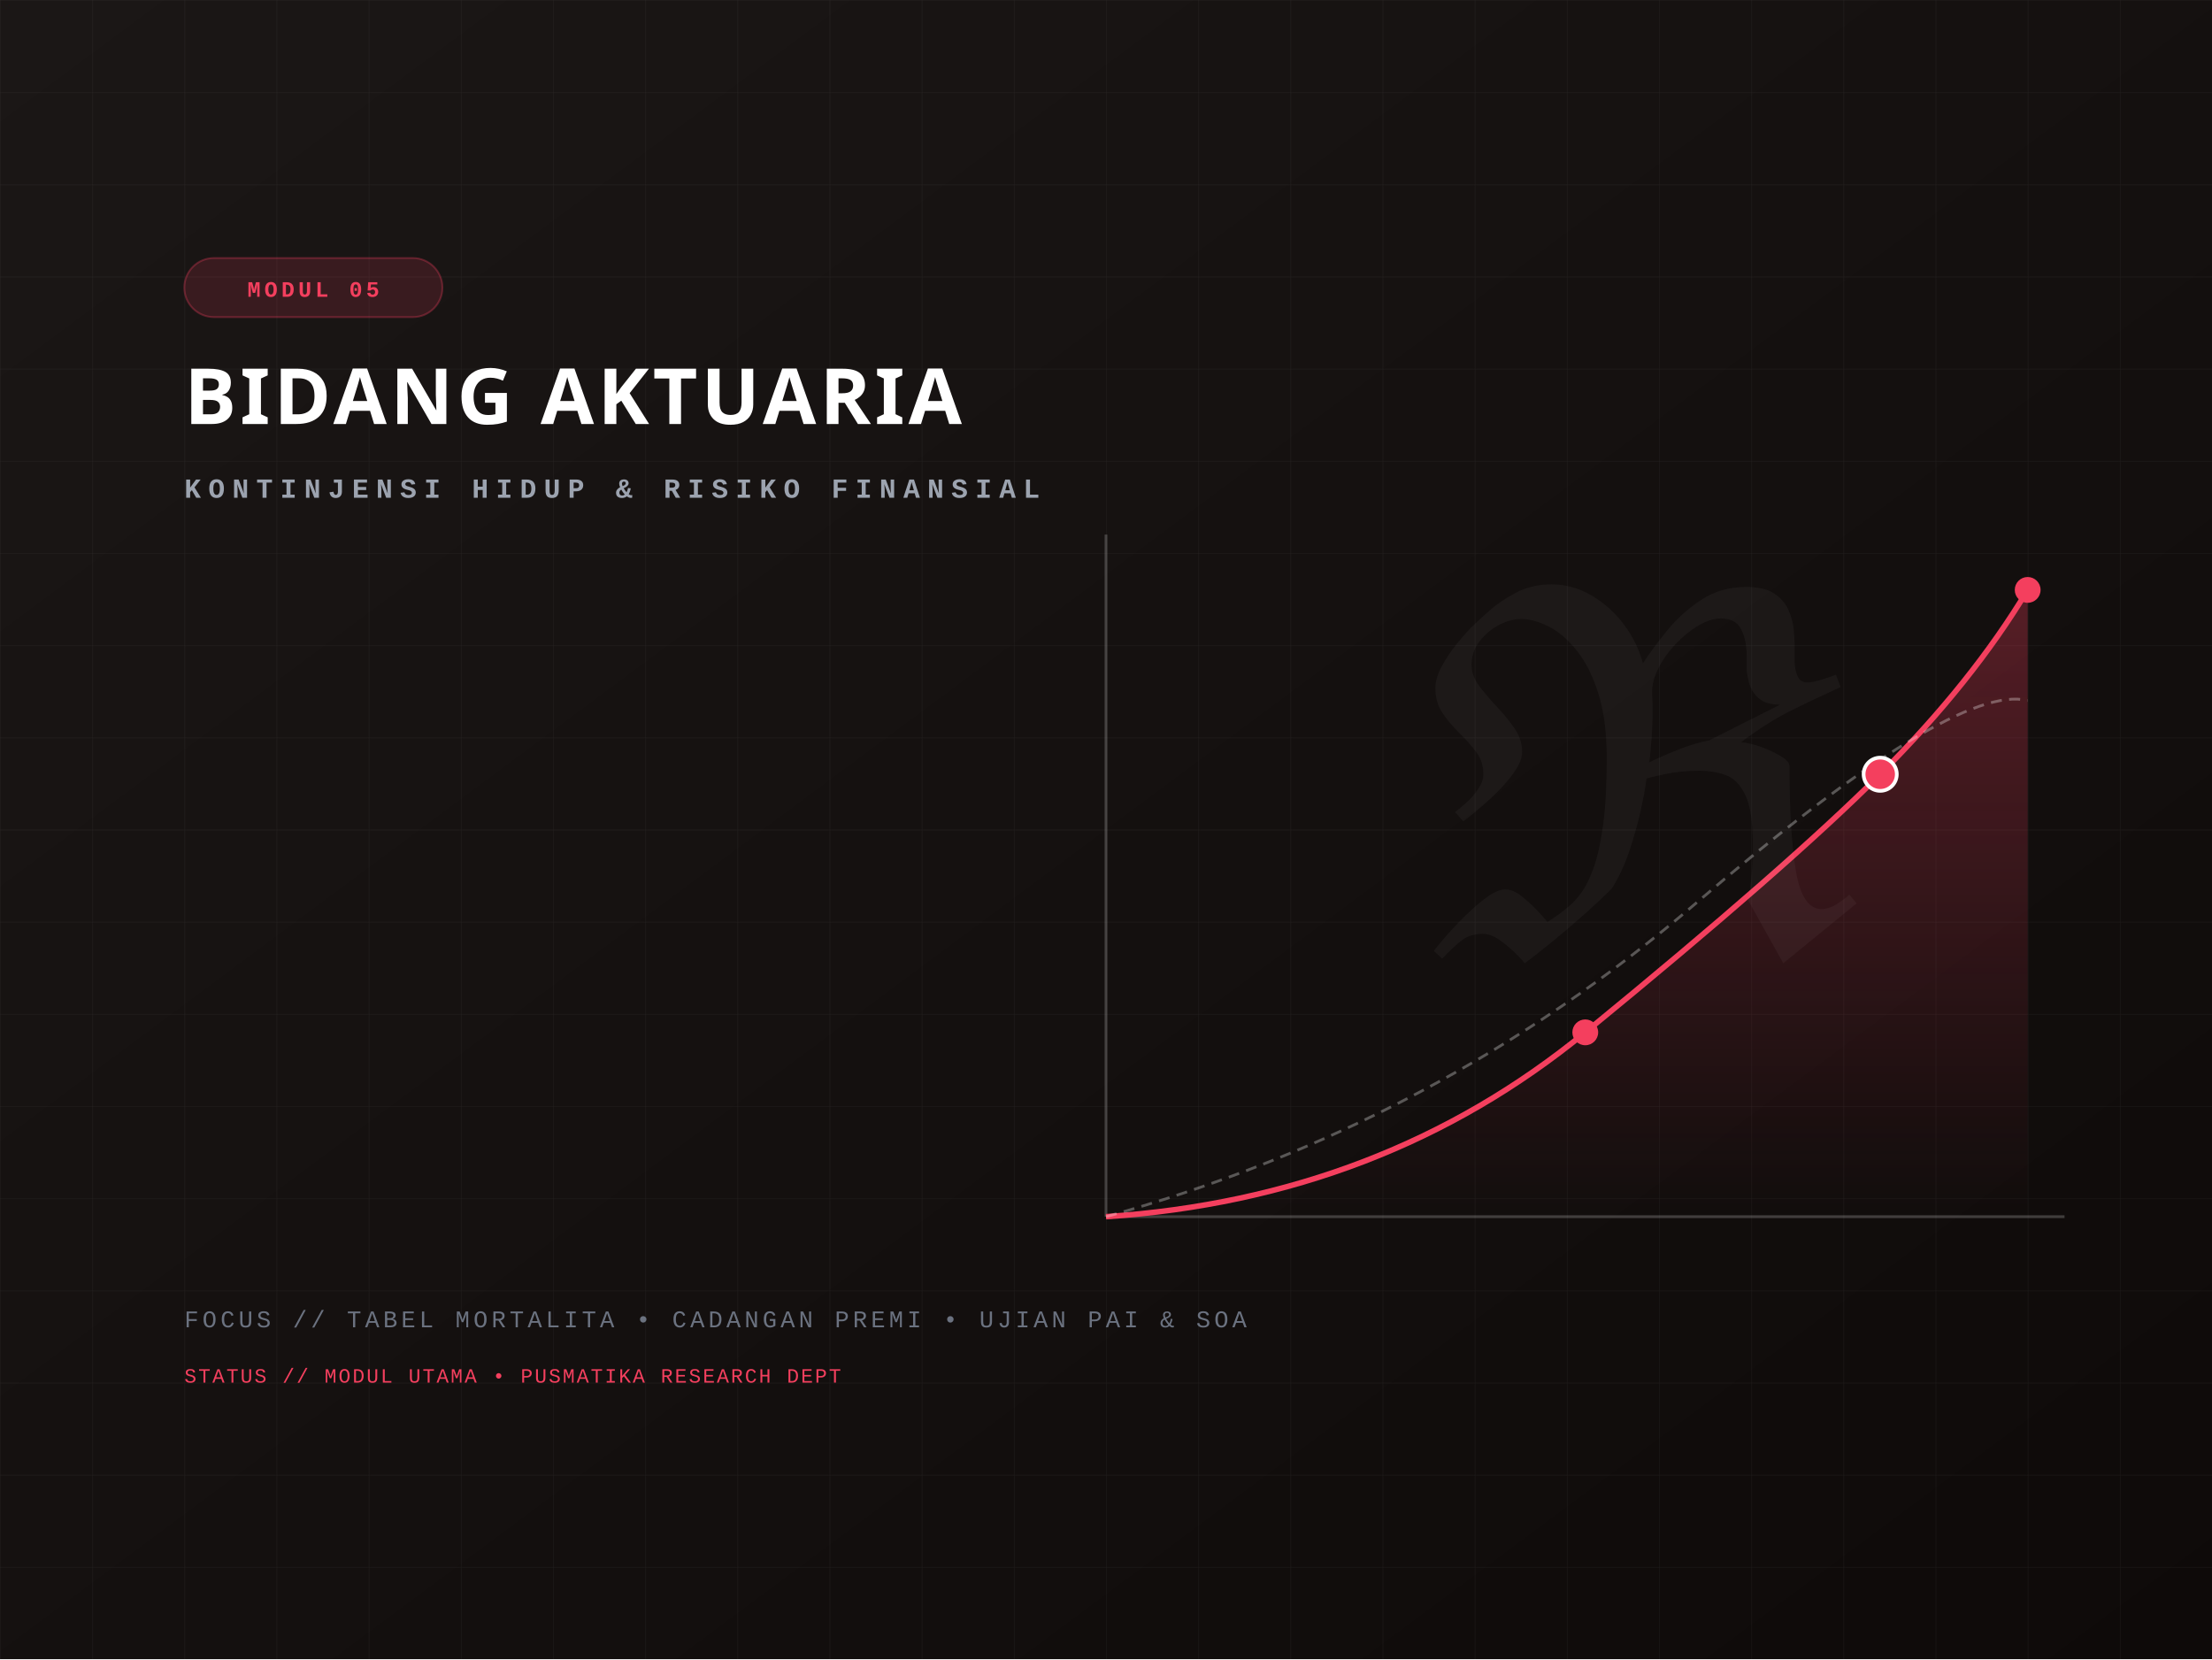
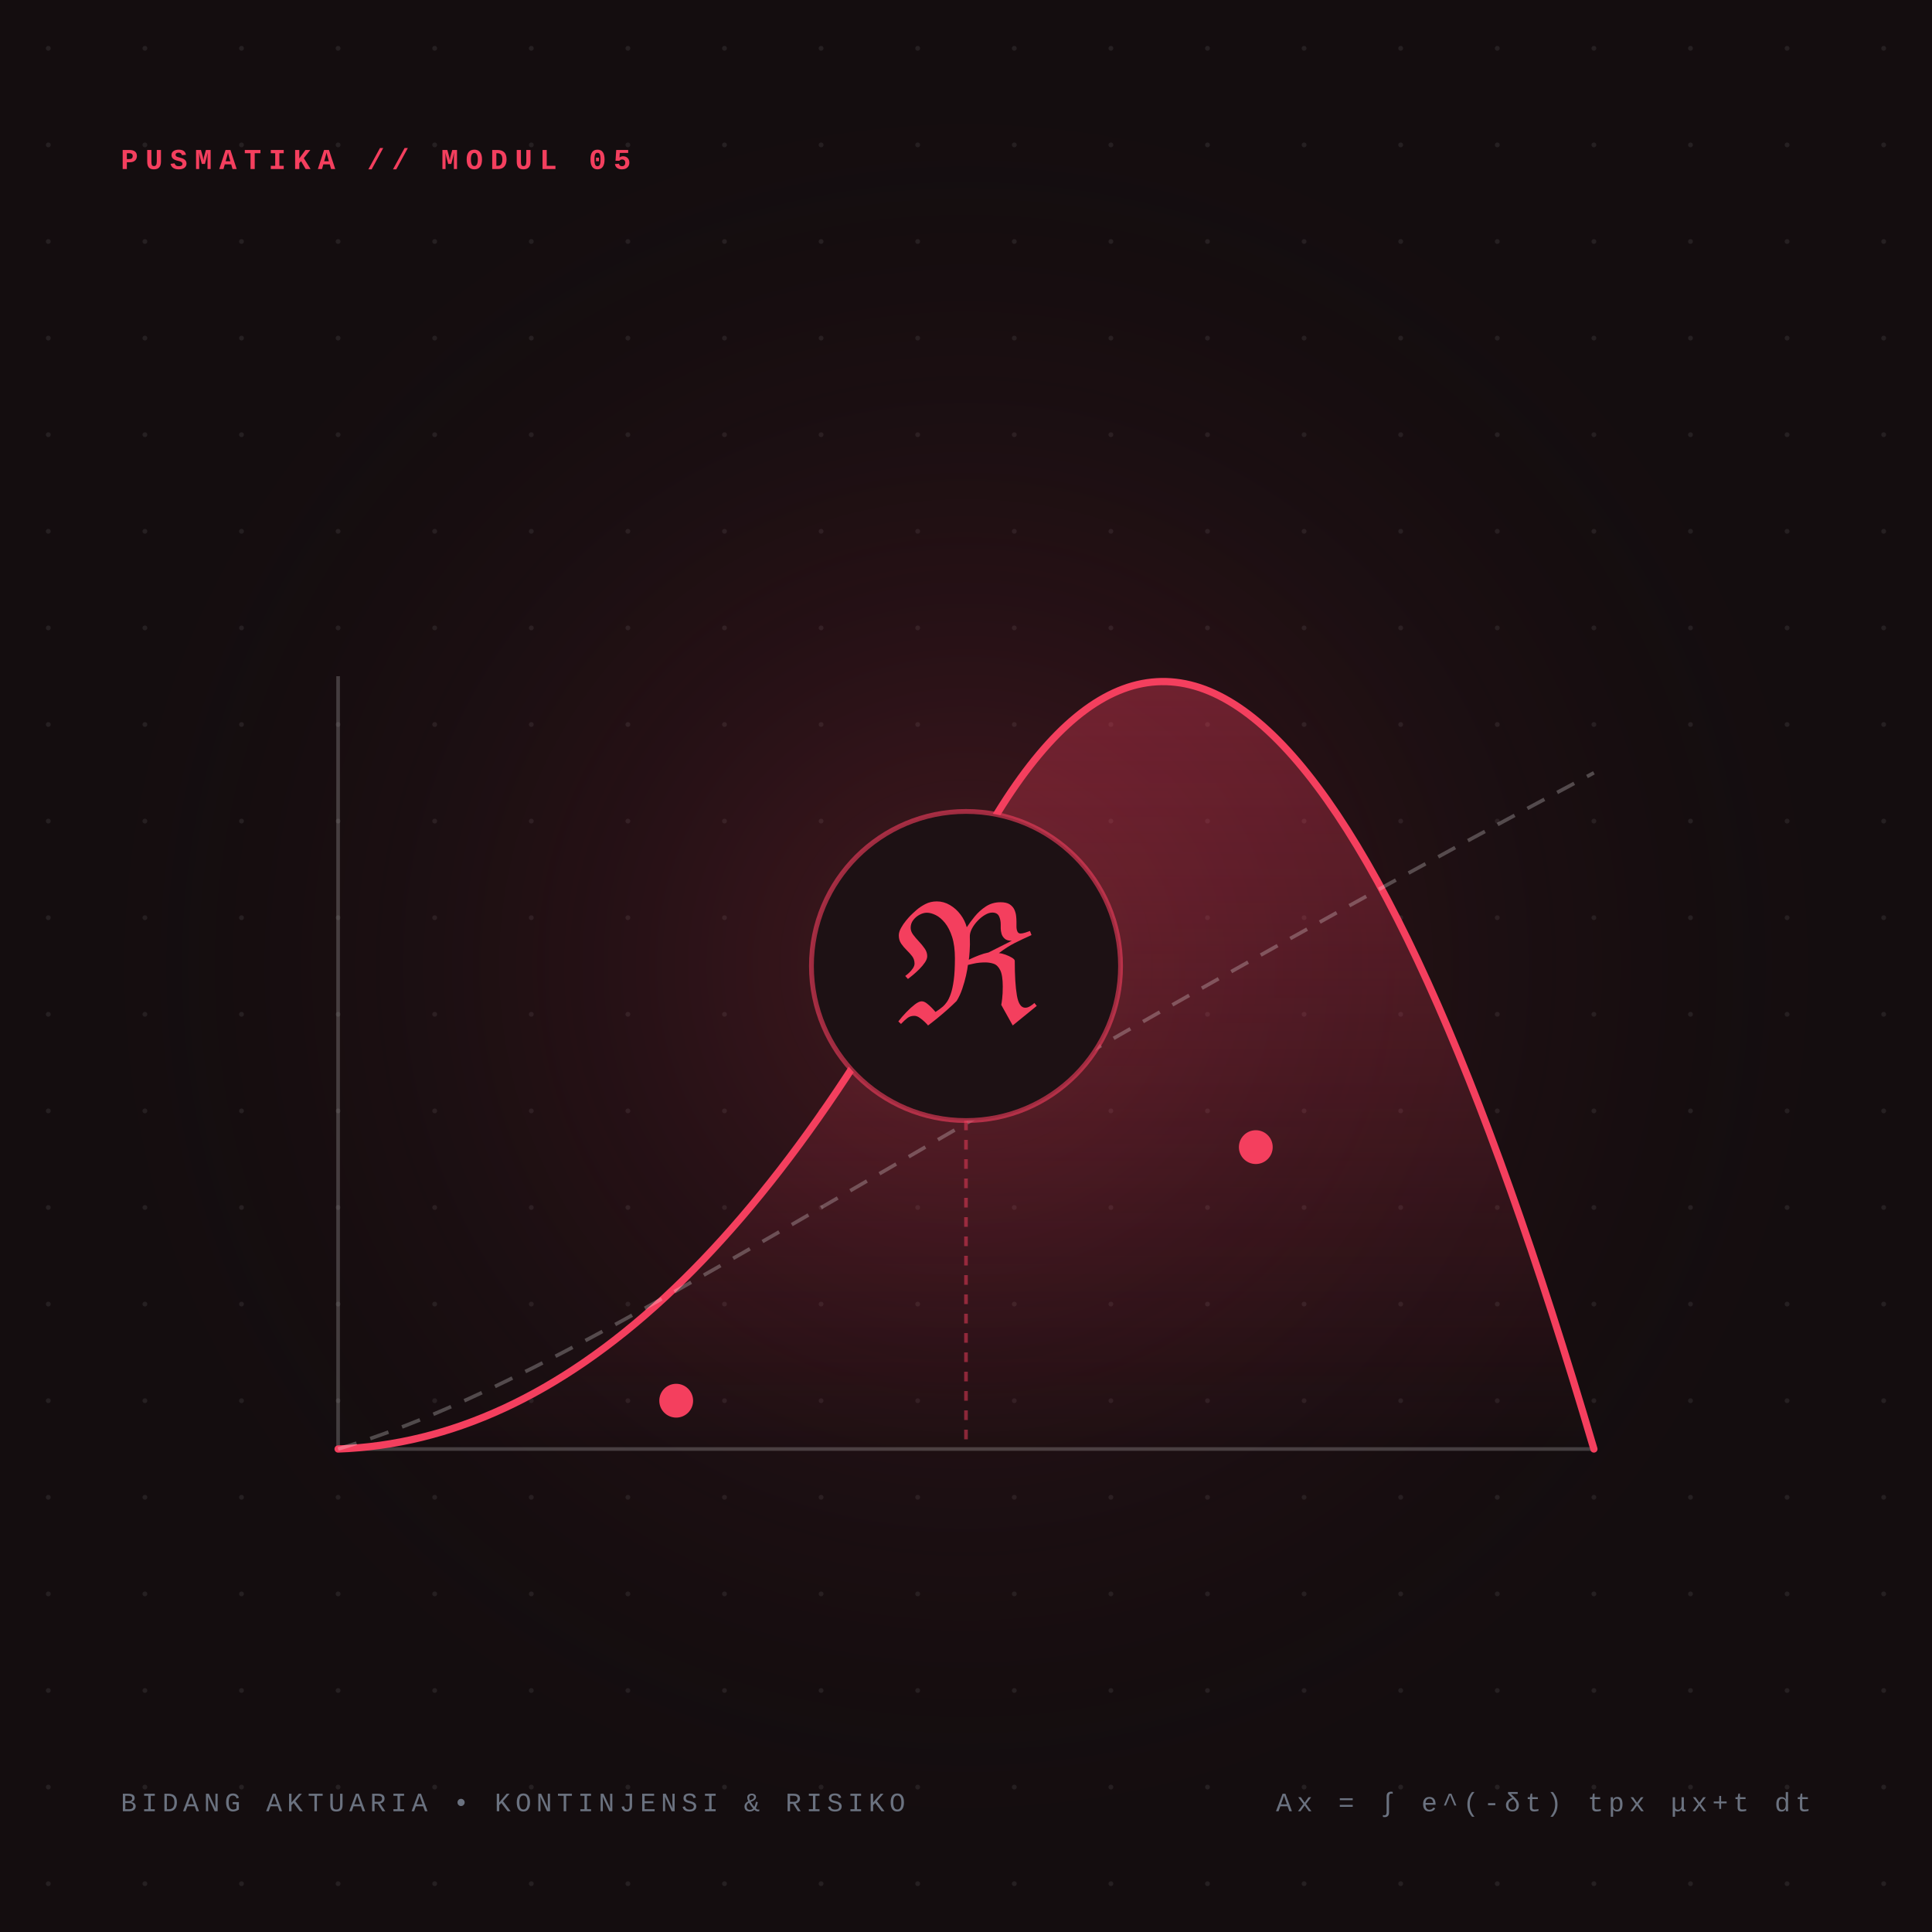
- <svg xmlns="http://www.w3.org/2000/svg" viewBox="0 0 1200 900" width="1200" height="900">
+ <svg xmlns="http://www.w3.org/2000/svg" viewBox="0 0 800 800" width="800" height="800">
  <defs>
-     <linearGradient id="bgGrad5" x1="0%" y1="0%" x2="100%" y2="100%">
-       <stop offset="0%" stop-color="#1b1716" />
-       <stop offset="100%" stop-color="#0e0a09" />
-     </linearGradient>
-     <linearGradient id="chartGrad" x1="0%" y1="0%" x2="0%" y2="100%">
-       <stop offset="0%" stop-color="#f43f5e" stop-opacity="0.3" />
+     <radialGradient id="glow5" cx="50%" cy="50%" r="50%">
+       <stop offset="0%" stop-color="#f43f5e" stop-opacity="0.22" />
+       <stop offset="100%" stop-color="#110a0c" stop-opacity="0" />
+     </radialGradient>
+     <linearGradient id="areaGrad5" x1="0%" y1="0%" x2="0%" y2="100%">
+       <stop offset="0%" stop-color="#f43f5e" stop-opacity="0.35" />
      <stop offset="100%" stop-color="#f43f5e" stop-opacity="0.0" />
    </linearGradient>
-     <pattern id="grid5" width="50" height="50" patternUnits="userSpaceOnUse">
-       <path d="M 50 0 L 0 0 0 50" fill="none" stroke="#ffffff" stroke-width="0.5" stroke-opacity="0.06" />
+     <pattern id="dotGrid5" width="40" height="40" patternUnits="userSpaceOnUse">
+       <circle cx="20" cy="20" r="1" fill="#ffffff" fill-opacity="0.08" />
    </pattern>
  </defs>
-   <rect width="1200" height="900" fill="url(#bgGrad5)" />
-   <rect width="1200" height="900" fill="url(#grid5)" />
-   <g transform="translate(600, 240)">
-     <line x1="0" y1="420" x2="520" y2="420" stroke="#ffffff" stroke-width="1.5" stroke-opacity="0.2" />
-     <line x1="0" y1="50" x2="0" y2="420" stroke="#ffffff" stroke-width="1.5" stroke-opacity="0.2" />
-     <path d="M 0 420 Q 150 410, 260 320 T 420 180 T 500 80 L 500 420 Z" fill="url(#chartGrad)" />
-     <path d="M 0 420 Q 150 410, 260 320 T 420 180 T 500 80" fill="none" stroke="#f43f5e" stroke-width="3" />
-     <path d="M 0 420 Q 180 370, 320 250 T 500 140" fill="none" stroke="#ffffff" stroke-width="1.5" stroke-opacity="0.3" stroke-dasharray="6 4" />
-     <circle cx="260" cy="320" r="7" fill="#f43f5e" />
-     <circle cx="420" cy="180" r="9" fill="#f43f5e" stroke="#ffffff" stroke-width="2" />
-     <circle cx="500" cy="80" r="7" fill="#f43f5e" />
+   <rect width="800" height="800" fill="#140d0f" />
+   <rect width="800" height="800" fill="url(#dotGrid5)" />
+   <circle cx="400" cy="400" r="380" fill="url(#glow5)" />
+   <g transform="translate(100, 200)">
+     <line x1="40" y1="400" x2="560" y2="400" stroke="#ffffff" stroke-width="1.5" stroke-opacity="0.2" />
+     <line x1="40" y1="80" x2="40" y2="400" stroke="#ffffff" stroke-width="1.5" stroke-opacity="0.2" />
+     <path d="M 40 400 Q 180 395, 300 160 T 560 400 Z" fill="url(#areaGrad5)" />
+     <path d="M 40 400 Q 180 395, 300 160 T 560 400" fill="none" stroke="#f43f5e" stroke-width="3" stroke-linecap="round" />
+     <path d="M 40 400 C 140 370, 260 280, 560 120" fill="none" stroke="#ffffff" stroke-width="1.5" stroke-opacity="0.25" stroke-dasharray="8 6" />
+     <line x1="300" y1="160" x2="300" y2="400" stroke="#f43f5e" stroke-width="1.5" stroke-dasharray="4 4" stroke-opacity="0.5" />
+     <circle cx="300" cy="160" r="9" fill="#f43f5e" stroke="#ffffff" stroke-width="2" />
+     <circle cx="420" cy="275" r="7" fill="#f43f5e" />
+     <circle cx="180" cy="380" r="7" fill="#f43f5e" />
  </g>
-   <text x="890" y="520" font-family="serif" font-size="280" font-weight="bold" fill="#ffffff" fill-opacity="0.04" text-anchor="middle">ℜ</text>
-   <g transform="translate(100, 140)">
-     <rect x="0" y="0" width="140" height="32" rx="16" fill="#f43f5e" fill-opacity="0.15" stroke="#f43f5e" stroke-width="1" stroke-opacity="0.3" />
-     <text x="70" y="21" font-family="'Courier New', monospace" font-size="12" font-weight="bold" fill="#f43f5e" text-anchor="middle" letter-spacing="2">MODUL 05</text>
-     <text x="0" y="90" font-family="system-ui, sans-serif" font-size="42" font-weight="900" fill="#ffffff" letter-spacing="2">BIDANG AKTUARIA</text>
-     <text x="0" y="130" font-family="'Courier New', monospace" font-size="15" font-weight="600" fill="#9ca3af" letter-spacing="4">KONTINJENSI HIDUP &amp; RISIKO FINANSIAL</text>
-   </g>
-   <g transform="translate(100, 720)">
-     <text x="0" y="0" font-family="'Courier New', monospace" font-size="13" fill="#6b7280" letter-spacing="2">FOCUS // TABEL MORTALITA • CADANGAN PREMI • UJIAN PAI &amp; SOA</text>
-     <text x="0" y="30" font-family="'Courier New', monospace" font-size="11" fill="#f43f5e" letter-spacing="1">STATUS // MODUL UTAMA • PUSMATIKA RESEARCH DEPT</text>
-   </g>
+   <circle cx="400" cy="400" r="64" fill="#1d1114" stroke="#f43f5e" stroke-width="2" stroke-opacity="0.6" />
+   <text x="400" y="424" font-family="serif" font-size="70" font-weight="bold" fill="#f43f5e" text-anchor="middle">ℜ</text>
+   <text x="50" y="70" font-family="'Courier New', monospace" font-size="12" font-weight="bold" fill="#f43f5e" letter-spacing="3">PUSMATIKA // MODUL 05</text>
+   <text x="50" y="750" font-family="'Courier New', monospace" font-size="11" fill="#6b7280" letter-spacing="2">BIDANG AKTUARIA • KONTINJENSI &amp; RISIKO</text>
+   <text x="750" y="750" font-family="'Courier New', monospace" font-size="11" fill="#6b7280" text-anchor="end" letter-spacing="2">Ax = ∫ e^(-δt) tpx μx+t dt</text>
</svg>
